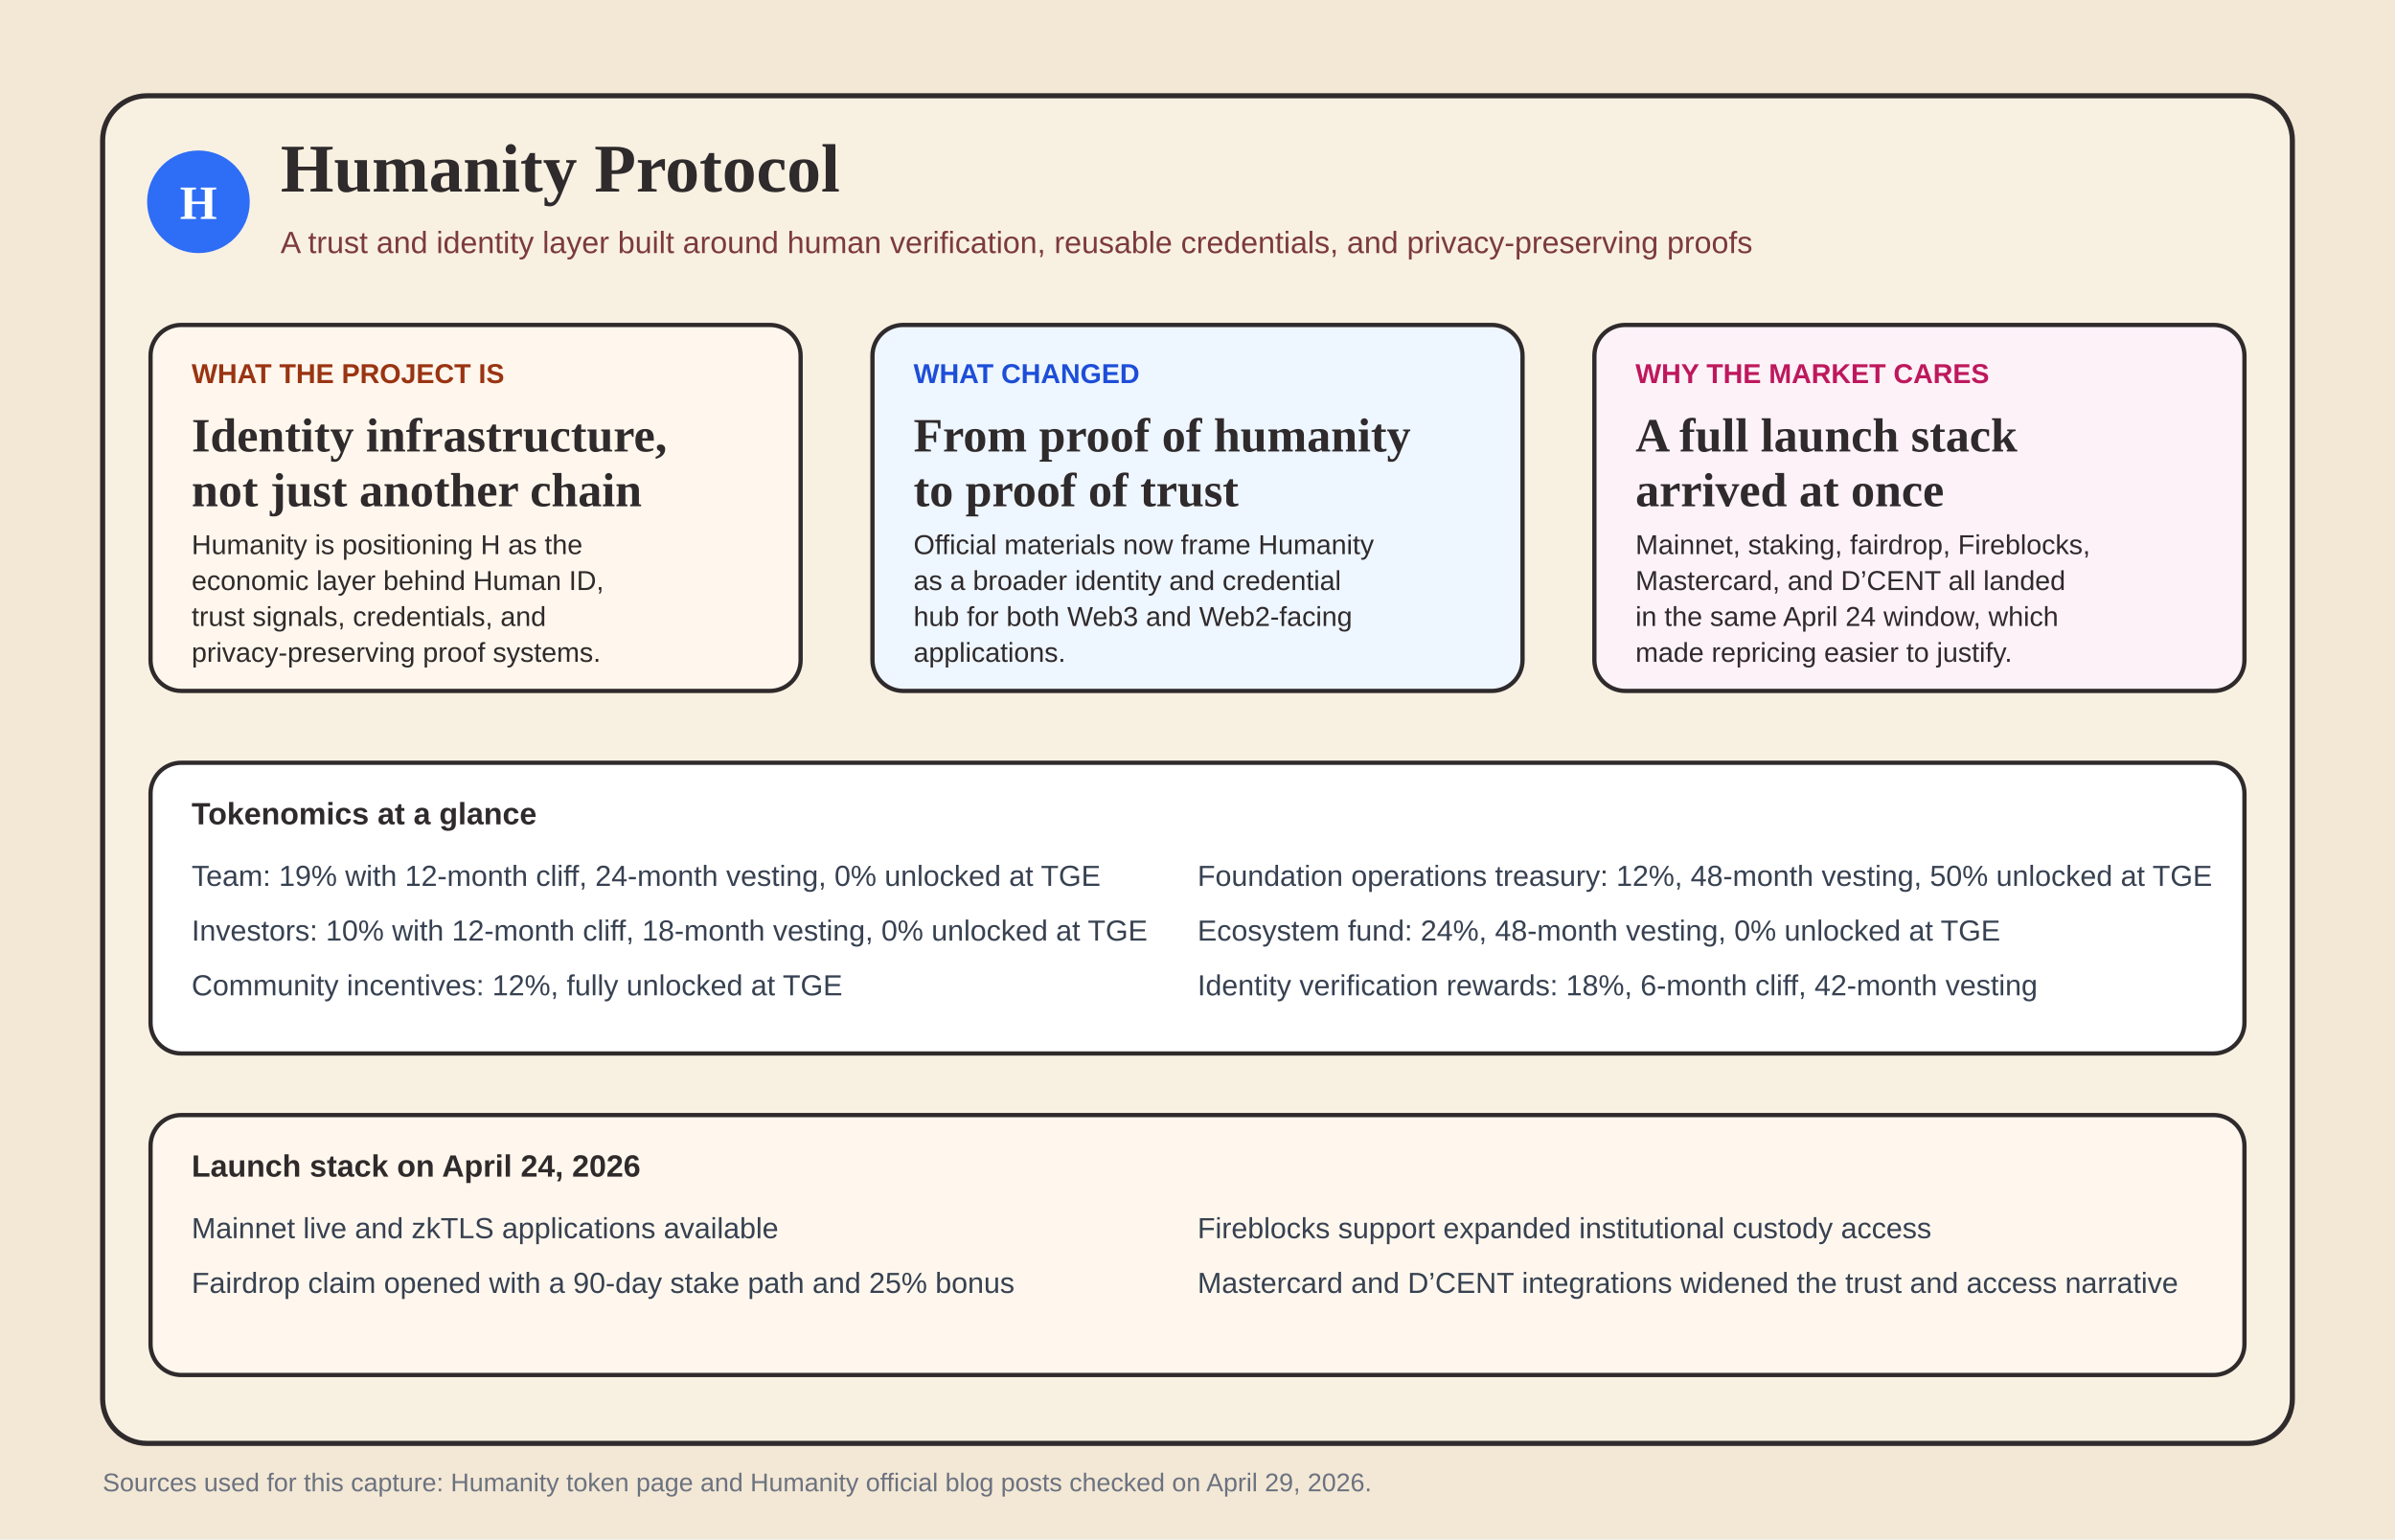
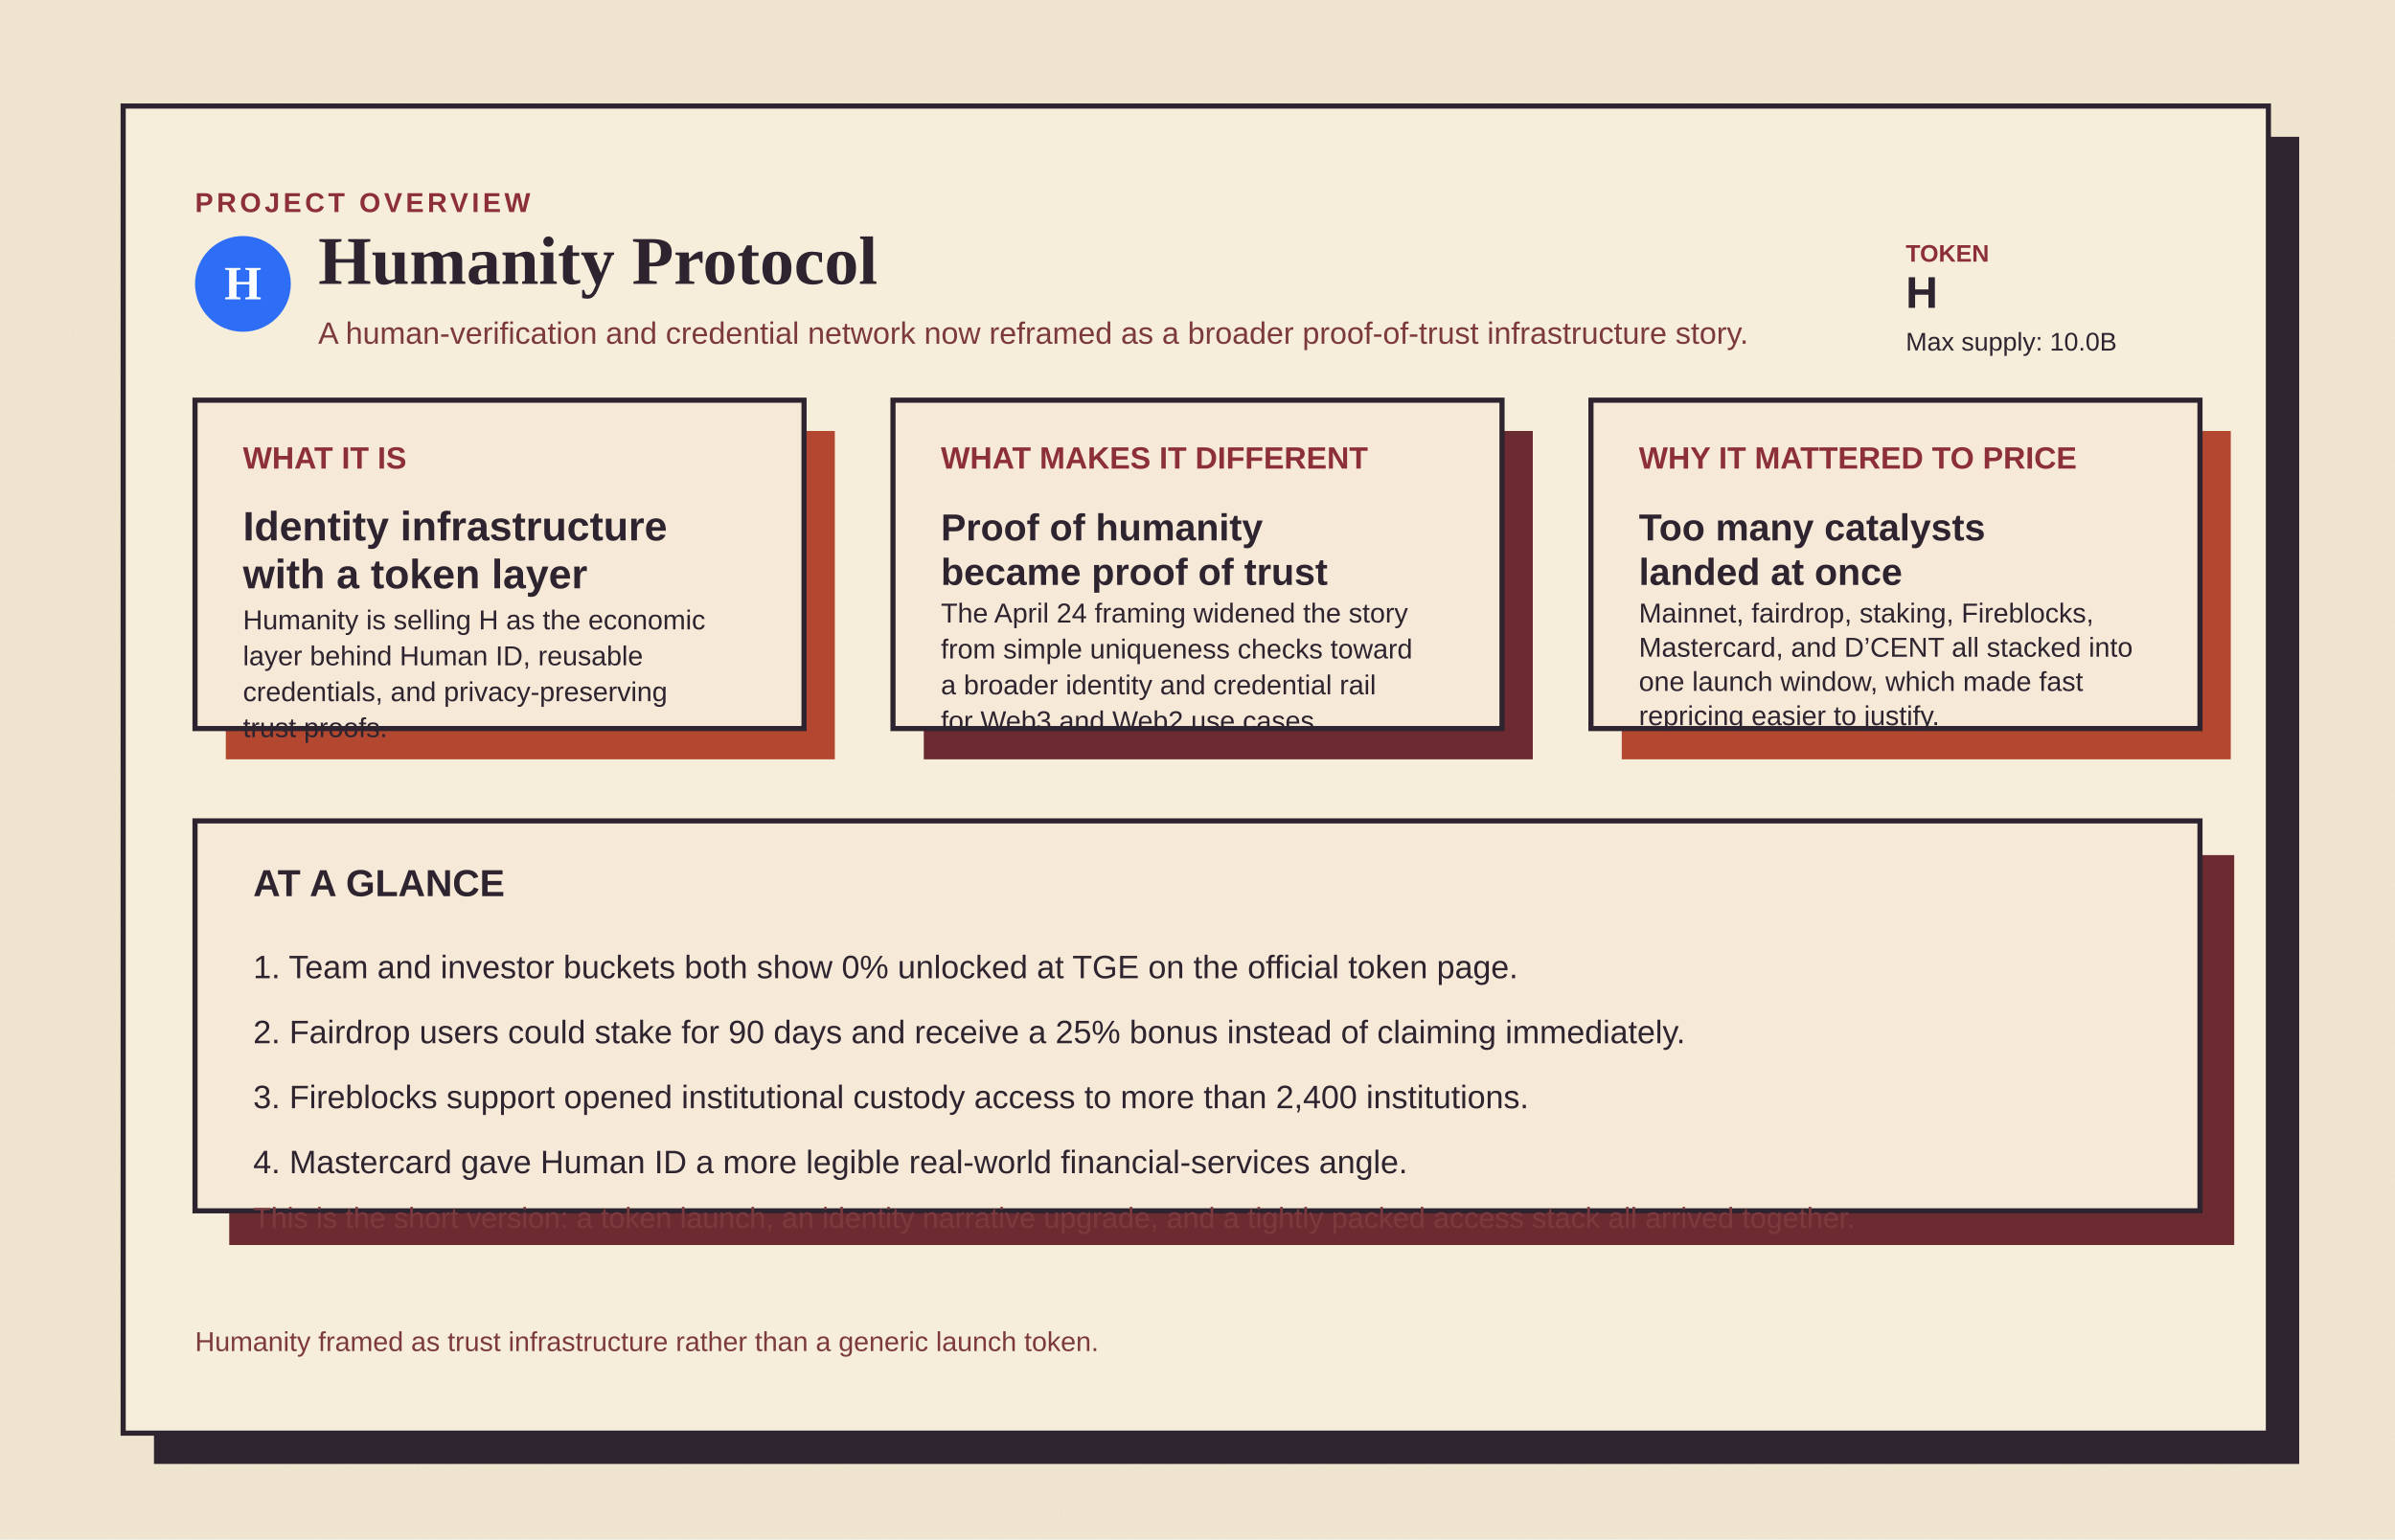
<svg xmlns="http://www.w3.org/2000/svg" width="1400" height="900" viewBox="0 0 1400 900" fill="none" role="img" aria-labelledby="title desc">
-   <rect width="1400" height="900" fill="#F3E8D5" />
-   <rect x="60" y="56" width="1280" height="788" rx="26" fill="#F8F1E2" stroke="#2F2A2B" stroke-width="3" />
-   <circle cx="116" cy="118" r="30" fill="#2E6DF6" />
-   <text x="116" y="128" text-anchor="middle" fill="#FFFFFF" font-family="Georgia, 'Times New Roman', serif" font-size="28" font-weight="700">H</text>
-   <text x="164" y="112" fill="#2F2A2B" font-family="Georgia, 'Times New Roman', serif" font-size="40" font-weight="700">Humanity Protocol</text>
-   <text x="164" y="148" fill="#7C3A3E" font-family="Arial, Helvetica, sans-serif" font-size="18">A trust and identity layer built around human verification, reusable credentials, and privacy-preserving proofs</text>
-   <rect x="88" y="190" width="380" height="214" rx="18" fill="#FFF7ED" stroke="#2F2A2B" stroke-width="2.5" />
-   <text x="112" y="224" fill="#9A3412" font-family="Arial, Helvetica, sans-serif" font-size="16" font-weight="700">WHAT THE PROJECT IS</text>
-   <text x="112" y="264" fill="#2F2A2B" font-family="Georgia, 'Times New Roman', serif" font-size="28" font-weight="700">
-     <tspan x="112" dy="0">Identity infrastructure,</tspan>
-     <tspan x="112" dy="32">not just another chain</tspan>
+   <defs>
+     <filter id="grain" x="-20%" y="-20%" width="140%" height="140%">
+       <feTurbulence type="fractalNoise" baseFrequency="0.8" numOctaves="2" stitchTiles="stitch" result="noise" />
+       <feColorMatrix in="noise" type="saturate" values="0" />
+       <feComponentTransfer>
+         <feFuncA type="table" tableValues="0 0.05" />
+       </feComponentTransfer>
+     </filter>
+   </defs>
+   <rect width="1400" height="900" fill="#F1E6CF" />
+   <rect width="1400" height="900" fill="#F1E6CF" filter="url(#grain)" />
+   <rect x="72" y="62" width="1254" height="776" fill="#F6EEDB" />
+   <rect x="90" y="80" width="1254" height="776" fill="#2D2430" />
+   <rect x="72" y="62" width="1254" height="776" fill="#F6EEDB" stroke="#2D2430" stroke-width="3" />
+   <text x="114" y="124" fill="#8C2F39" font-family="Arial, Helvetica, sans-serif" font-size="16" font-weight="700" letter-spacing="2">PROJECT OVERVIEW</text>
+   <circle cx="142" cy="166" r="28" fill="#2E6DF6" />
+   <text x="142" y="175" text-anchor="middle" fill="#FFFFFF" font-family="Georgia, 'Times New Roman', serif" font-size="28" font-weight="700">H</text>
+   <text x="186" y="166" fill="#2D2430" font-family="Georgia, 'Times New Roman', serif" font-size="40" font-weight="700">Humanity Protocol</text>
+   <text x="186" y="201" fill="#7D3A3E" font-family="Arial, Helvetica, sans-serif" font-size="18">A human-verification and credential network now reframed as a broader proof-of-trust infrastructure story.</text>
+   <text x="1114" y="153" fill="#8C2F39" font-family="Arial, Helvetica, sans-serif" font-size="14" font-weight="700">TOKEN</text>
+   <text x="1114" y="180" fill="#2D2430" font-family="Arial, Helvetica, sans-serif" font-size="26" font-weight="700">H</text>
+   <text x="1114" y="205" fill="#2D2430" font-family="Arial, Helvetica, sans-serif" font-size="15">Max supply: 10.0B</text>
+   <rect x="114" y="234" width="356" height="192" fill="#E7A0A4" />
+   <rect x="132" y="252" width="356" height="192" fill="#B3472F" />
+   <rect x="114" y="234" width="356" height="192" fill="#F7E9D7" stroke="#2D2430" stroke-width="3" />
+   <text x="142" y="274" fill="#8C2F39" font-family="Arial, Helvetica, sans-serif" font-size="18" font-weight="700">WHAT IT IS</text>
+   <text x="142" y="316" fill="#2D2430" font-family="Arial, Helvetica, sans-serif" font-size="24" font-weight="700">
+     <tspan x="142" dy="0">Identity infrastructure</tspan>
+     <tspan x="142" dy="28">with a token layer</tspan>
  </text>
-   <text x="112" y="324" fill="#2F2A2B" font-family="Arial, Helvetica, sans-serif" font-size="16">
-     <tspan x="112" dy="0">Humanity is positioning H as the</tspan>
-     <tspan x="112" dy="21">economic layer behind Human ID,</tspan>
-     <tspan x="112" dy="21">trust signals, credentials, and</tspan>
-     <tspan x="112" dy="21">privacy-preserving proof systems.</tspan>
+   <text x="142" y="368" fill="#2D2430" font-family="Arial, Helvetica, sans-serif" font-size="16">
+     <tspan x="142" dy="0">Humanity is selling H as the economic</tspan>
+     <tspan x="142" dy="21">layer behind Human ID, reusable</tspan>
+     <tspan x="142" dy="21">credentials, and privacy-preserving</tspan>
+     <tspan x="142" dy="21">trust proofs.</tspan>
  </text>
-   <rect x="510" y="190" width="380" height="214" rx="18" fill="#EEF6FF" stroke="#2F2A2B" stroke-width="2.5" />
-   <text x="534" y="224" fill="#1D4ED8" font-family="Arial, Helvetica, sans-serif" font-size="16" font-weight="700">WHAT CHANGED</text>
-   <text x="534" y="264" fill="#2F2A2B" font-family="Georgia, 'Times New Roman', serif" font-size="28" font-weight="700">
-     <tspan x="534" dy="0">From proof of humanity</tspan>
-     <tspan x="534" dy="32">to proof of trust</tspan>
+   <rect x="522" y="234" width="356" height="192" fill="#D98858" />
+   <rect x="540" y="252" width="356" height="192" fill="#6B2B30" />
+   <rect x="522" y="234" width="356" height="192" fill="#F7E9D7" stroke="#2D2430" stroke-width="3" />
+   <text x="550" y="274" fill="#8C2F39" font-family="Arial, Helvetica, sans-serif" font-size="18" font-weight="700">WHAT MAKES IT DIFFERENT</text>
+   <text x="550" y="316" fill="#2D2430" font-family="Arial, Helvetica, sans-serif" font-size="22" font-weight="700">
+     <tspan x="550" dy="0">Proof of humanity</tspan>
+     <tspan x="550" dy="26">became proof of trust</tspan>
  </text>
-   <text x="534" y="324" fill="#2F2A2B" font-family="Arial, Helvetica, sans-serif" font-size="16">
-     <tspan x="534" dy="0">Official materials now frame Humanity</tspan>
-     <tspan x="534" dy="21">as a broader identity and credential</tspan>
-     <tspan x="534" dy="21">hub for both Web3 and Web2-facing</tspan>
-     <tspan x="534" dy="21">applications.</tspan>
+   <text x="550" y="364" fill="#2D2430" font-family="Arial, Helvetica, sans-serif" font-size="16">
+     <tspan x="550" dy="0">The April 24 framing widened the story</tspan>
+     <tspan x="550" dy="21">from simple uniqueness checks toward</tspan>
+     <tspan x="550" dy="21">a broader identity and credential rail</tspan>
+     <tspan x="550" dy="21">for Web3 and Web2 use cases.</tspan>
  </text>
-   <rect x="932" y="190" width="380" height="214" rx="18" fill="#FDF2F8" stroke="#2F2A2B" stroke-width="2.5" />
-   <text x="956" y="224" fill="#BE185D" font-family="Arial, Helvetica, sans-serif" font-size="16" font-weight="700">WHY THE MARKET CARES</text>
-   <text x="956" y="264" fill="#2F2A2B" font-family="Georgia, 'Times New Roman', serif" font-size="28" font-weight="700">
-     <tspan x="956" dy="0">A full launch stack</tspan>
-     <tspan x="956" dy="32">arrived at once</tspan>
+   <rect x="930" y="234" width="356" height="192" fill="#E7A0A4" />
+   <rect x="948" y="252" width="356" height="192" fill="#B3472F" />
+   <rect x="930" y="234" width="356" height="192" fill="#F7E9D7" stroke="#2D2430" stroke-width="3" />
+   <text x="958" y="274" fill="#8C2F39" font-family="Arial, Helvetica, sans-serif" font-size="18" font-weight="700">WHY IT MATTERED TO PRICE</text>
+   <text x="958" y="316" fill="#2D2430" font-family="Arial, Helvetica, sans-serif" font-size="22" font-weight="700">
+     <tspan x="958" dy="0">Too many catalysts</tspan>
+     <tspan x="958" dy="26">landed at once</tspan>
  </text>
-   <text x="956" y="324" fill="#2F2A2B" font-family="Arial, Helvetica, sans-serif" font-size="16">
-     <tspan x="956" dy="0">Mainnet, staking, fairdrop, Fireblocks,</tspan>
-     <tspan x="956" dy="21">Mastercard, and D’CENT all landed</tspan>
-     <tspan x="956" dy="21">in the same April 24 window, which</tspan>
-     <tspan x="956" dy="21">made repricing easier to justify.</tspan>
+   <text x="958" y="364" fill="#2D2430" font-family="Arial, Helvetica, sans-serif" font-size="16">
+     <tspan x="958" dy="0">Mainnet, fairdrop, staking, Fireblocks,</tspan>
+     <tspan x="958" dy="20">Mastercard, and D’CENT all stacked into</tspan>
+     <tspan x="958" dy="20">one launch window, which made fast</tspan>
+     <tspan x="958" dy="20">repricing easier to justify.</tspan>
  </text>
-   <rect x="88" y="446" width="1224" height="170" rx="18" fill="#FFFFFF" stroke="#2F2A2B" stroke-width="2.5" />
-   <text x="112" y="482" fill="#2F2A2B" font-family="Arial, Helvetica, sans-serif" font-size="18" font-weight="700">Tokenomics at a glance</text>
-   <text x="112" y="518" fill="#374151" font-family="Arial, Helvetica, sans-serif" font-size="17">Team: 19% with 12-month cliff, 24-month vesting, 0% unlocked at TGE</text>
-   <text x="112" y="550" fill="#374151" font-family="Arial, Helvetica, sans-serif" font-size="17">Investors: 10% with 12-month cliff, 18-month vesting, 0% unlocked at TGE</text>
-   <text x="112" y="582" fill="#374151" font-family="Arial, Helvetica, sans-serif" font-size="17">Community incentives: 12%, fully unlocked at TGE</text>
-   <text x="700" y="518" fill="#374151" font-family="Arial, Helvetica, sans-serif" font-size="17">Foundation operations treasury: 12%, 48-month vesting, 50% unlocked at TGE</text>
-   <text x="700" y="550" fill="#374151" font-family="Arial, Helvetica, sans-serif" font-size="17">Ecosystem fund: 24%, 48-month vesting, 0% unlocked at TGE</text>
-   <text x="700" y="582" fill="#374151" font-family="Arial, Helvetica, sans-serif" font-size="17">Identity verification rewards: 18%, 6-month cliff, 42-month vesting</text>
-   <rect x="88" y="652" width="1224" height="152" rx="18" fill="#FFF7ED" stroke="#2F2A2B" stroke-width="2.5" />
-   <text x="112" y="688" fill="#2F2A2B" font-family="Arial, Helvetica, sans-serif" font-size="18" font-weight="700">Launch stack on April 24, 2026</text>
-   <text x="112" y="724" fill="#374151" font-family="Arial, Helvetica, sans-serif" font-size="17">Mainnet live and zkTLS applications available</text>
-   <text x="112" y="756" fill="#374151" font-family="Arial, Helvetica, sans-serif" font-size="17">Fairdrop claim opened with a 90-day stake path and 25% bonus</text>
-   <text x="700" y="724" fill="#374151" font-family="Arial, Helvetica, sans-serif" font-size="17">Fireblocks support expanded institutional custody access</text>
-   <text x="700" y="756" fill="#374151" font-family="Arial, Helvetica, sans-serif" font-size="17">Mastercard and D’CENT integrations widened the trust and access narrative</text>
-   <text x="60" y="872" fill="#6B7280" font-family="Arial, Helvetica, sans-serif" font-size="15">Sources used for this capture: Humanity token page and Humanity official blog posts checked on April 29, 2026.</text>
+   <rect x="114" y="480" width="1172" height="228" fill="#D98858" />
+   <rect x="134" y="500" width="1172" height="228" fill="#6B2B30" />
+   <rect x="114" y="480" width="1172" height="228" fill="#F7E9D7" stroke="#2D2430" stroke-width="3" />
+   <text x="148" y="524" fill="#2D2430" font-family="Arial, Helvetica, sans-serif" font-size="22" font-weight="700">AT A GLANCE</text>
+   <text x="148" y="572" fill="#2D2430" font-family="Arial, Helvetica, sans-serif" font-size="19">1. Team and investor buckets both show 0% unlocked at TGE on the official token page.</text>
+   <text x="148" y="610" fill="#2D2430" font-family="Arial, Helvetica, sans-serif" font-size="19">2. Fairdrop users could stake for 90 days and receive a 25% bonus instead of claiming immediately.</text>
+   <text x="148" y="648" fill="#2D2430" font-family="Arial, Helvetica, sans-serif" font-size="19">3. Fireblocks support opened institutional custody access to more than 2,400 institutions.</text>
+   <text x="148" y="686" fill="#2D2430" font-family="Arial, Helvetica, sans-serif" font-size="19">4. Mastercard gave Human ID a more legible real-world financial-services angle.</text>
+   <text x="148" y="718" fill="#7D3A3E" font-family="Arial, Helvetica, sans-serif" font-size="17">
+     <tspan x="148" dy="0">This is the short version: a token launch, an identity narrative upgrade, and a tightly packed access stack all arrived together.</tspan>
+   </text>
+   <text x="114" y="790" fill="#7D3A3E" font-family="Arial, Helvetica, sans-serif" font-size="16">Humanity framed as trust infrastructure rather than a generic launch token.</text>
</svg>
